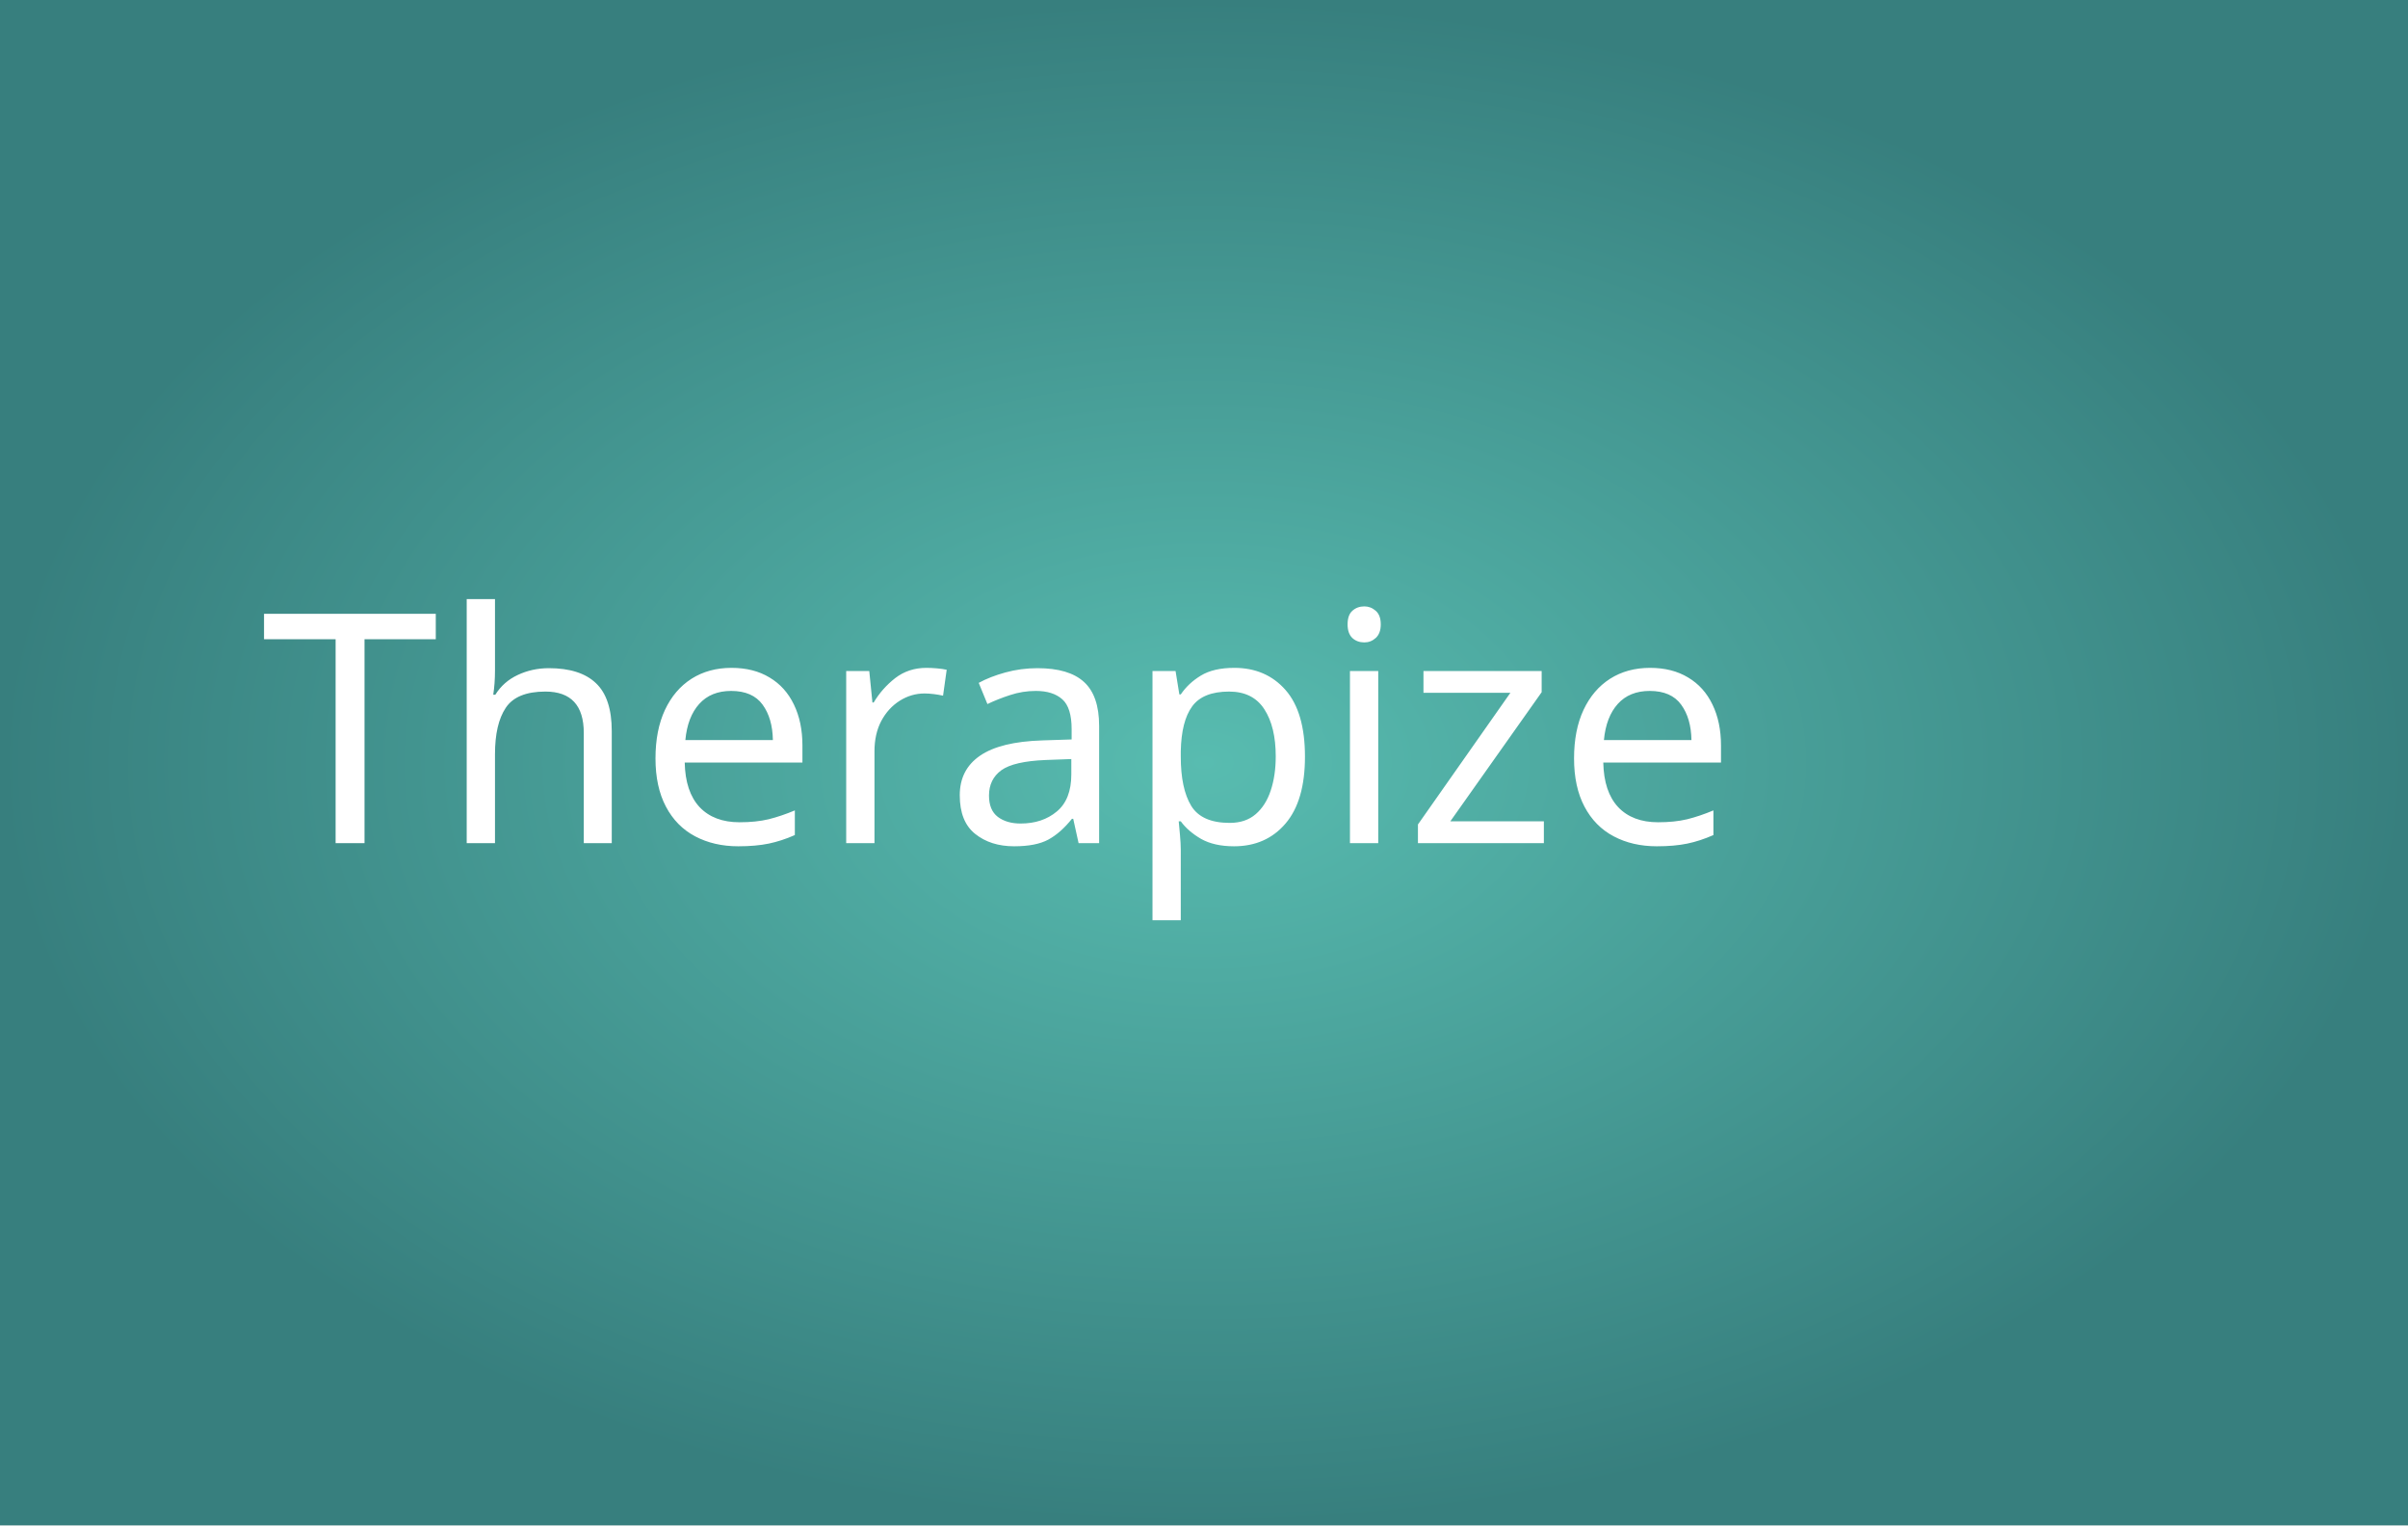
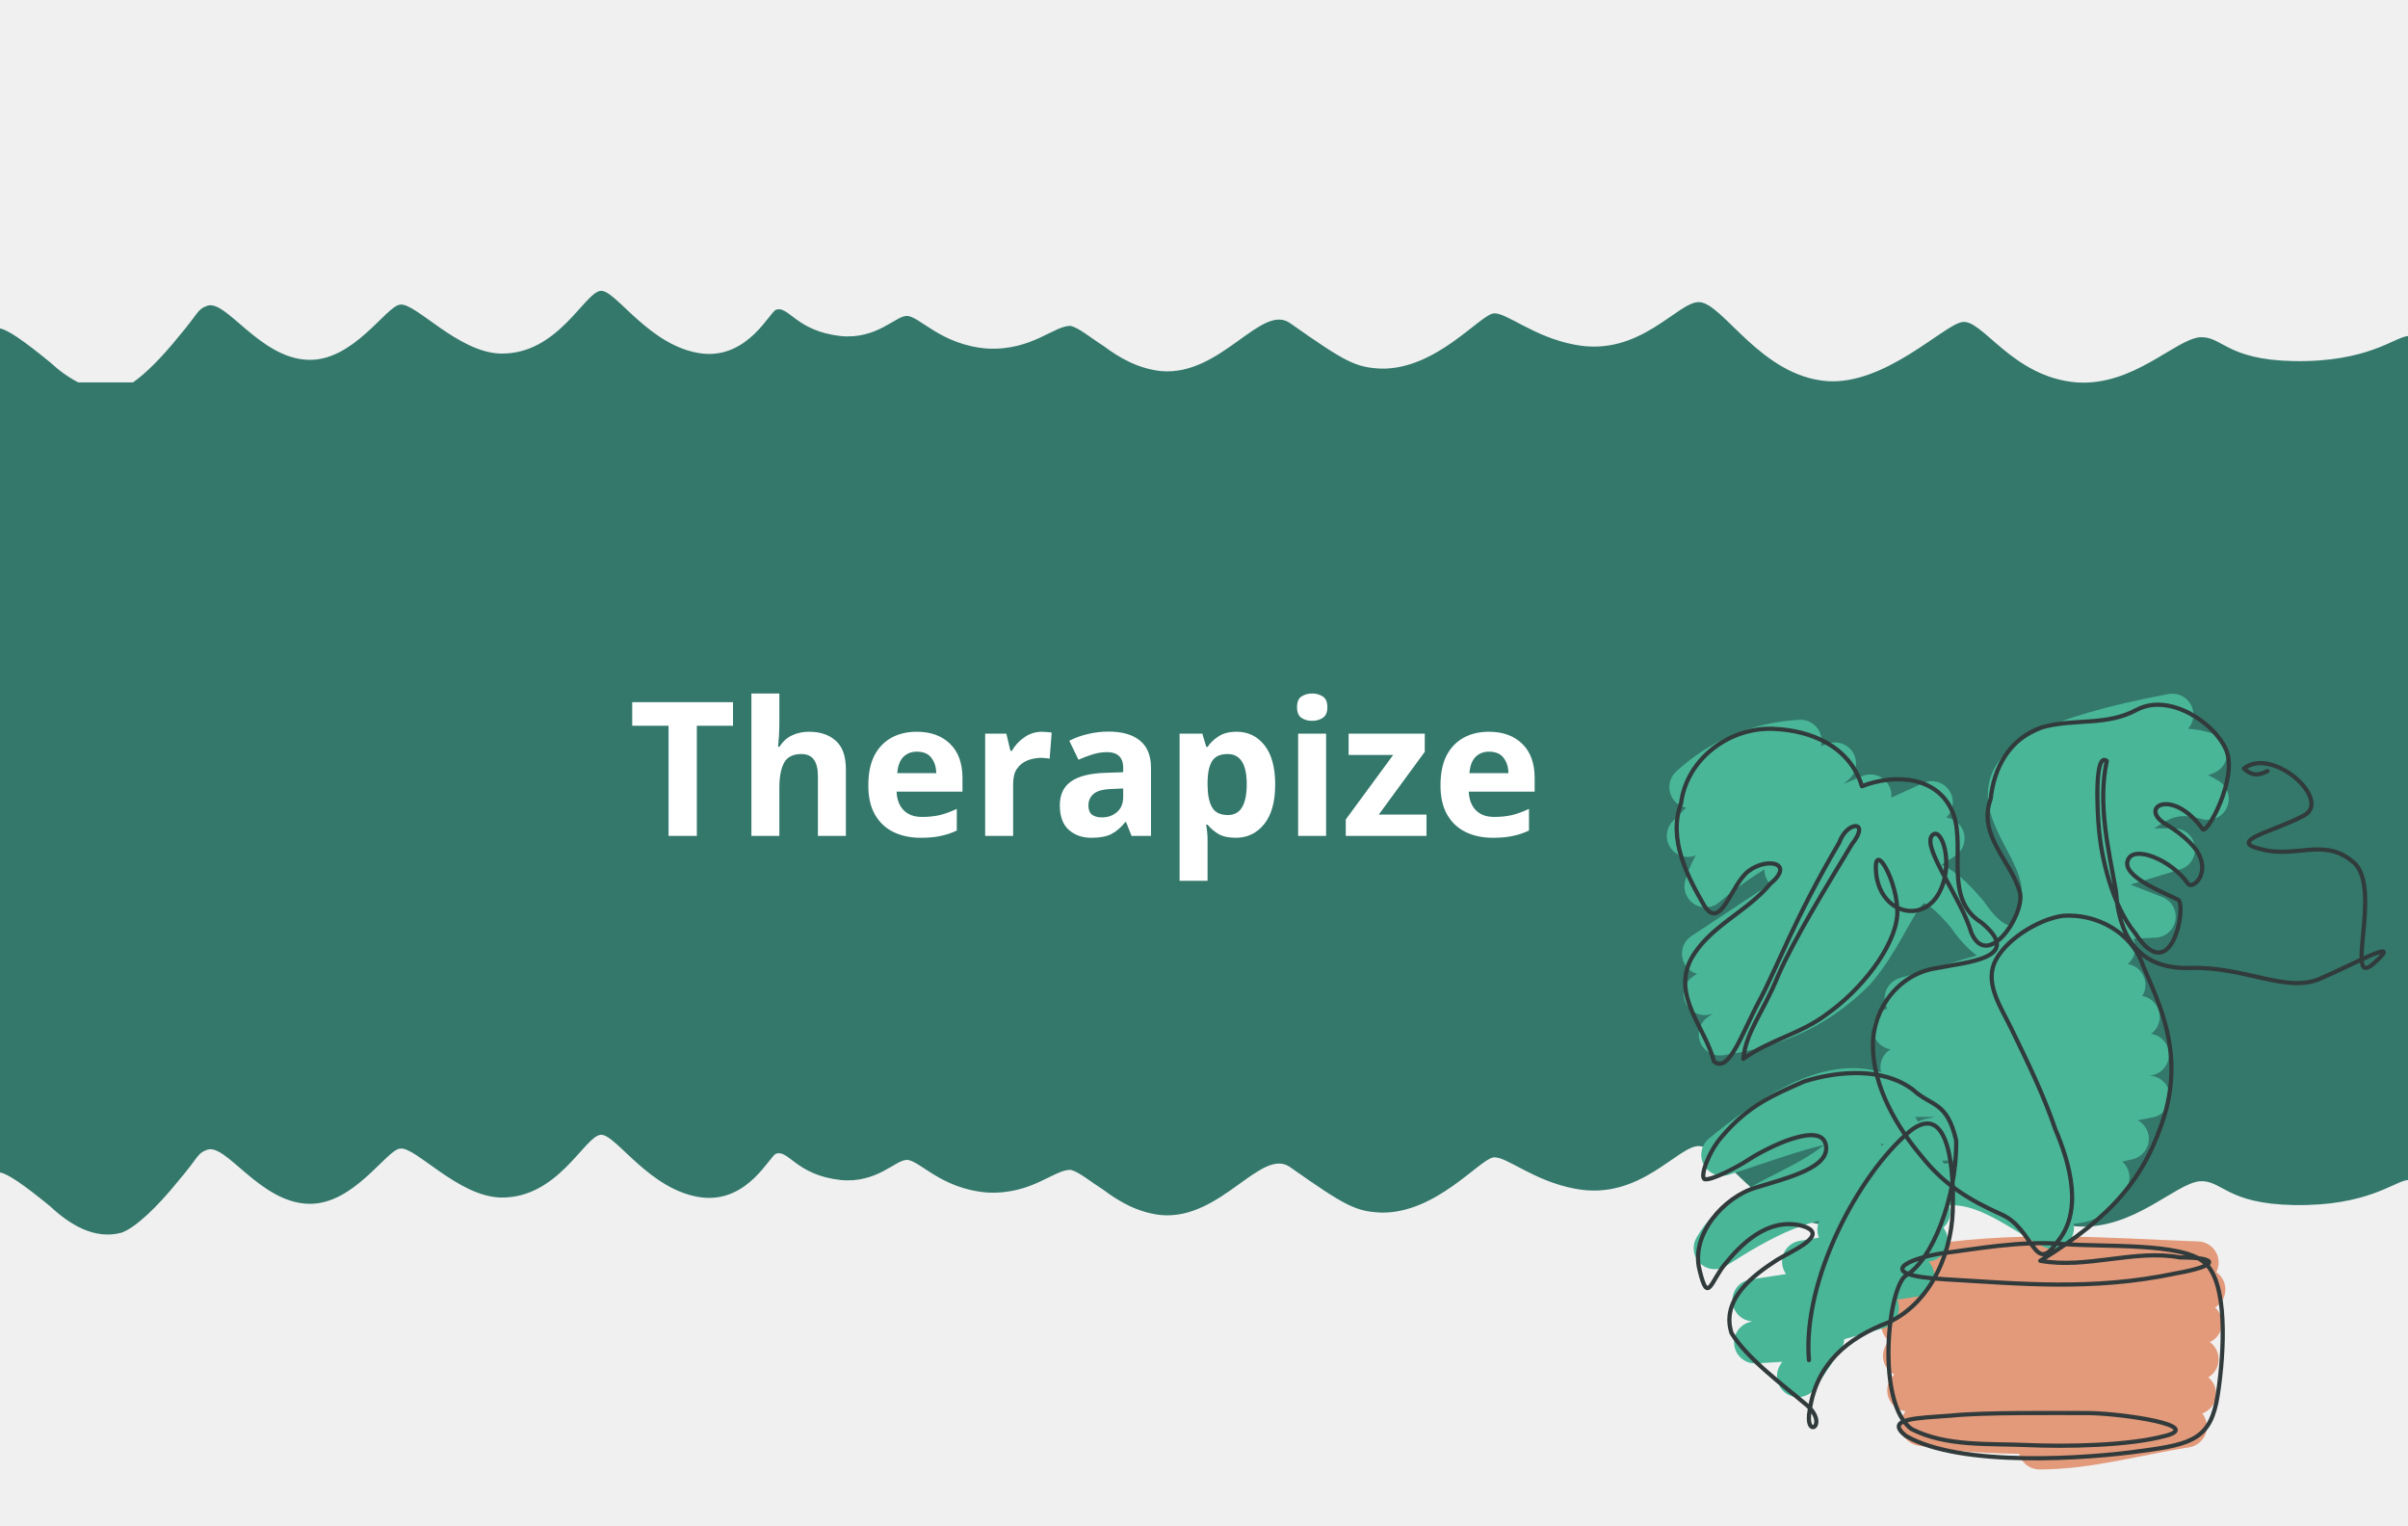
- <svg xmlns="http://www.w3.org/2000/svg" xmlns:xlink="http://www.w3.org/1999/xlink" width="900" height="570" viewBox="0 0 238.125 150.812" version="1.1" id="svg1">
-   <defs id="defs1">
-     <linearGradient id="linearGradient1">
-       <stop style="stop-color:#58bcb0;stop-opacity:1" offset="0" id="stop1" />
-       <stop style="stop-color:#377f7e;stop-opacity:1" offset="1" id="stop2" />
-     </linearGradient>
-     <radialGradient xlink:href="#linearGradient1" id="radialGradient2" cx="119.062" cy="75.406" fx="119.062" fy="75.406" r="119.062" gradientTransform="matrix(1,0,0,0.633331,0,27.6489)" gradientUnits="userSpaceOnUse" />
-   </defs>
+ <svg xmlns="http://www.w3.org/2000/svg" width="900" height="570" viewBox="0 0 238.125 150.812" version="1.1" id="svg1" xml:space="preserve">
+   <defs id="defs1" />
  <g id="layer1">
-     <rect style="fill:url(#radialGradient2);stroke-width:1.058;stroke-linecap:round;stroke-linejoin:round;paint-order:fill markers stroke;opacity:1" id="rect1" width="238.125" height="150.812" x="0" y="-0" />
-     <text xml:space="preserve" style="font-size:31.75px;line-height:1.25;font-family:FontAwesome;-inkscape-font-specification:FontAwesome;text-align:center;text-anchor:middle;stroke-width:0.265;fill:#ffffff;fill-opacity:1" x="119.443" y="83.359" id="text2">
-       <tspan id="tspan2" style="font-style:normal;font-variant:normal;font-weight:300;font-stretch:normal;font-size:31.75px;font-family:Klill;-inkscape-font-specification:'Klill Light';stroke-width:0.265;fill:#ffffff;fill-opacity:1" x="119.443" y="83.359">Therapize</tspan>
+     <path id="path1-3" style="stroke-width:0.124;fill:#33786b;fill-opacity:1" class="vectorShapeSquiggle_bottom" d="M 59.407 28.756 C 57.795 28.88 55.191 35.081 49.485 34.957 C 45.269 34.833 41.052 29.872 39.563 30.12 C 38.199 30.244 34.975 35.701 30.51 35.577 C 25.673 35.453 22.324 29.5 20.464 30.244 C 19.472 30.616 19.72 30.864 17.611 33.344 C 16.016 35.316 14.423 36.925 13.15 37.809 L 7.743 37.809 C 6.723 37.284 5.774 36.584 4.961 35.825 C 2.232 33.593 0.744 32.6 0 32.476 L 0 43.142 L 0 106.741 L 0 110.379 L 0 115.919 C 0.744 116.043 2.232 117.035 4.961 119.267 C 6.821 121.004 9.302 122.616 12.03 121.872 C 13.395 121.376 15.503 119.392 17.611 116.787 C 19.72 114.307 19.472 114.059 20.464 113.686 C 22.324 112.942 25.673 118.895 30.51 119.019 C 34.975 119.144 38.199 113.686 39.563 113.562 C 41.051 113.314 45.269 118.275 49.485 118.399 C 55.191 118.524 57.795 112.322 59.407 112.198 C 60.895 112.074 64.244 117.779 69.453 118.399 C 74.042 118.895 76.15 114.182 76.77 114.059 C 78.011 113.686 78.755 116.167 83.096 116.663 C 86.692 117.035 88.553 114.678 89.669 114.678 C 90.909 114.678 93.018 117.531 97.606 117.903 C 102.071 118.151 104.304 115.547 105.916 115.671 C 106.784 115.919 107.776 116.787 109.141 117.655 C 110.629 118.771 112.489 119.888 114.846 120.136 C 120.799 120.632 124.768 113.314 127.62 115.423 C 133.077 119.267 134.069 119.763 136.55 119.888 C 142.007 120.012 146.347 114.555 147.712 114.43 C 148.952 114.307 151.681 116.787 155.774 117.531 C 162.223 118.771 165.943 113.191 168.051 113.314 C 170.408 113.439 174.129 120.632 180.702 121.128 C 186.407 121.5 192.112 115.671 193.972 115.299 C 195.957 114.803 198.933 120.756 205.382 121.252 C 210.963 121.624 215.056 117.035 217.537 116.787 C 219.769 116.663 220.141 119.019 226.838 119.144 C 234.156 119.267 236.76 116.787 238.125 116.663 L 238.125 110.379 L 238.125 106.741 L 238.125 39.132 L 238.125 33.221 C 236.761 33.345 234.156 35.825 226.839 35.701 C 220.142 35.577 219.769 33.22 217.537 33.344 C 215.057 33.593 210.964 38.181 205.383 37.809 C 198.933 37.313 195.957 31.36 193.973 31.856 C 192.112 32.228 186.407 38.057 180.702 37.685 C 174.129 37.189 170.408 29.996 168.052 29.872 C 165.943 29.748 162.223 35.329 155.773 34.089 C 151.68 33.344 148.952 30.864 147.712 30.988 C 146.347 31.112 142.007 36.569 136.55 36.445 C 134.069 36.321 133.077 35.825 127.62 31.98 C 124.768 29.872 120.799 37.189 114.846 36.693 C 112.489 36.445 110.629 35.329 109.14 34.213 C 107.776 33.344 106.784 32.476 105.916 32.228 C 104.304 32.104 102.071 34.709 97.606 34.461 C 93.017 34.089 90.909 31.236 89.669 31.236 C 88.552 31.236 86.692 33.593 83.096 33.221 C 78.755 32.724 78.011 30.244 76.77 30.616 C 76.15 30.74 74.042 35.453 69.453 34.957 C 64.244 34.337 60.895 28.632 59.407 28.756 z " />
+     <text xml:space="preserve" style="font-size:18.521px;line-height:1.25;font-family:FontAwesome;-inkscape-font-specification:FontAwesome;text-align:center;text-anchor:middle;fill:#ffffff;fill-opacity:1;stroke-width:0.265" x="119.393" y="82.642" id="text2">
+       <tspan id="tspan2" style="font-style:normal;font-variant:normal;font-weight:bold;font-stretch:normal;font-size:18.521px;font-family:Comfortaa;-inkscape-font-specification:'Comfortaa Bold';fill:#ffffff;fill-opacity:1;stroke-width:0.265" x="119.393" y="82.642">Therapize</tspan>
    </text>
+     <g id="g1" transform="matrix(0.08319,0,0,0.08319,162.248,68.6663)">
+       <path class="svgDrawPath" fill="none" stroke="#e39a7b" stroke-linecap="round" stroke-linejoin="round" stroke-width="50" d="M 324,682 C 443,661 552,671 662,675 544,681 427,691 313,712 429,719 550,713 670,707 550,722 431,737 311,749 427,751 547,749 666,747 567,769 437,776 313,786 424,795 544,790 662,790 558,810 436,817 318,827 409,843 544,831 659,831 553,852 443,858 334,868 435,885 542,875 648,870 590,879 533,896 474,896" id="path1" />
+       <path class="svgDrawPath" fill="none" stroke="#49b697" stroke-linecap="round" stroke-linejoin="round" stroke-width="50" d="M 59,110 C 94,78 137,58 190,55 135,84 94,130 56,168 114,135 172,101 231,82 178,130 95,162 77,228 140,174 207,148 273,120 L 172,208 346,128 74,308 360,171 76,356 271,270 C 213,315 154,360 94,404 151,396 205,377 254,328 314,258 312,171 388,261 444,343 485,275 477,222 463,143 335,80 632,24 L 465,106 C 534,94 613,51 672,70 L 475,151 C 542,139 617,88 674,124 602,104 606,157 497,185 L 634,184 506,223 611,264 492,270 563,301 C 439,320 387,341 315,361 L 575,345 301,397 592,383 310,443 603,428 316,477 604,478 343,529 579,528 395,570 556,574 C 544,593 533,614 468,600 L 490,634 C 445,610 401,571 348,585 L 279,473 C 222,455 153,501 97,547 163,526 241,494 271,511 225,593 127,589 88,658 143,623 199,591 260,598 284,543 283,552 307,601 L 343,615 235,636 340,649 193,674 324,691 134,720 282,729 136,770 217,765 187,810" id="path2" />
+       <path fill="none" stroke="#323b3b" stroke-linecap="round" stroke-linejoin="round" stroke-width="5" d="M 200,791 C 192,696 259,570 320,519 369,480 372,576 371,605 372,657 348,721 295,746 245,765 209,796 201,850 194,886 224,869 198,845 171,822 127,790 108,759 95,719 134,690 162,672 178,662 229,641 190,631 150,622 119,654 101,676 83,697 80,726 70,684 59,642 99,597 137,586 176,574 226,562 220,535 214,507 151,538 128,553 116,561 84,578 76,576 70,573 81,543 96,526 128,488 158,476 194,460 235,447 289,443 324,470 346,490 364,483 375,530 376,600 345,673 316,690 294,702 279,842 322,873 363,894 414,890 459,892 505,894 580,893 624,881 669,869 576,855 534,854 492,854 408,853 369,857 330,860 289,860 315,881 380,919 533,908 595,899 657,891 678,884 686,832 694,780 698,698 670,675 643,651 551,657 501,653 451,649 399,659 359,664 318,670 274,690 362,695 449,700 537,709 636,688 687,679 689,669 641,669 587,659 530,683 475,673 561,620 600,574 623,499 645,423 616,367 597,322 584,283 542,260 502,263 472,267 431,293 420,320 410,346 429,373 441,398 460,437 479,476 493,517 510,557 527,615 494,652 468,690 467,635 429,618 391,601 361,583 334,549 306,516 276,467 276,417 276,372 308,331 353,325 386,318 457,314 405,271 360,243 386,184 372,143 355,96 301,94 263,109 248,60 200,43 161,41 108,37 55,75 48,129 32,172 56,217 75,250 95,283 107,226 128,210 150,193 184,200 154,225 126,259 80,276 59,316 38,360 77,396 87,436 105,451 120,403 141,364 162,325 183,266 236,176 245,150 274,149 251,178 221,228 182,291 163,335 145,379 125,401 122,433 152,411 191,403 221,380 261,352 302,301 305,262 307,223 275,168 280,214 286,260 334,272 354,237 374,202 357,154 346,168 335,183 381,242 393,283 412,328 456,263 451,236 441,198 400,168 416,124 420,86 439,52 477,39 516,28 553,38 590,18 628,-2 682,33 696,66 710,99 673,167 668,160 632,110 591,134 624,154 636,161 657,176 664,191 676,216 654,233 650,224 631,197 586,178 579,197 572,216 619,234 639,244 649,252 631,350 588,284 560,250 548,194 545,163 542,132 540,68 554,79 543,131 556,183 565,234 568,282 588,327 653,325 718,323 767,355 807,338 847,321 909,286 872,319 835,353 882,231 848,200 813,169 780,195 738,184 695,174 753,163 788,144 823,126 751,61 717,88 723,93 730,99 745,91" id="path3" />
+     </g>
  </g>
</svg>
